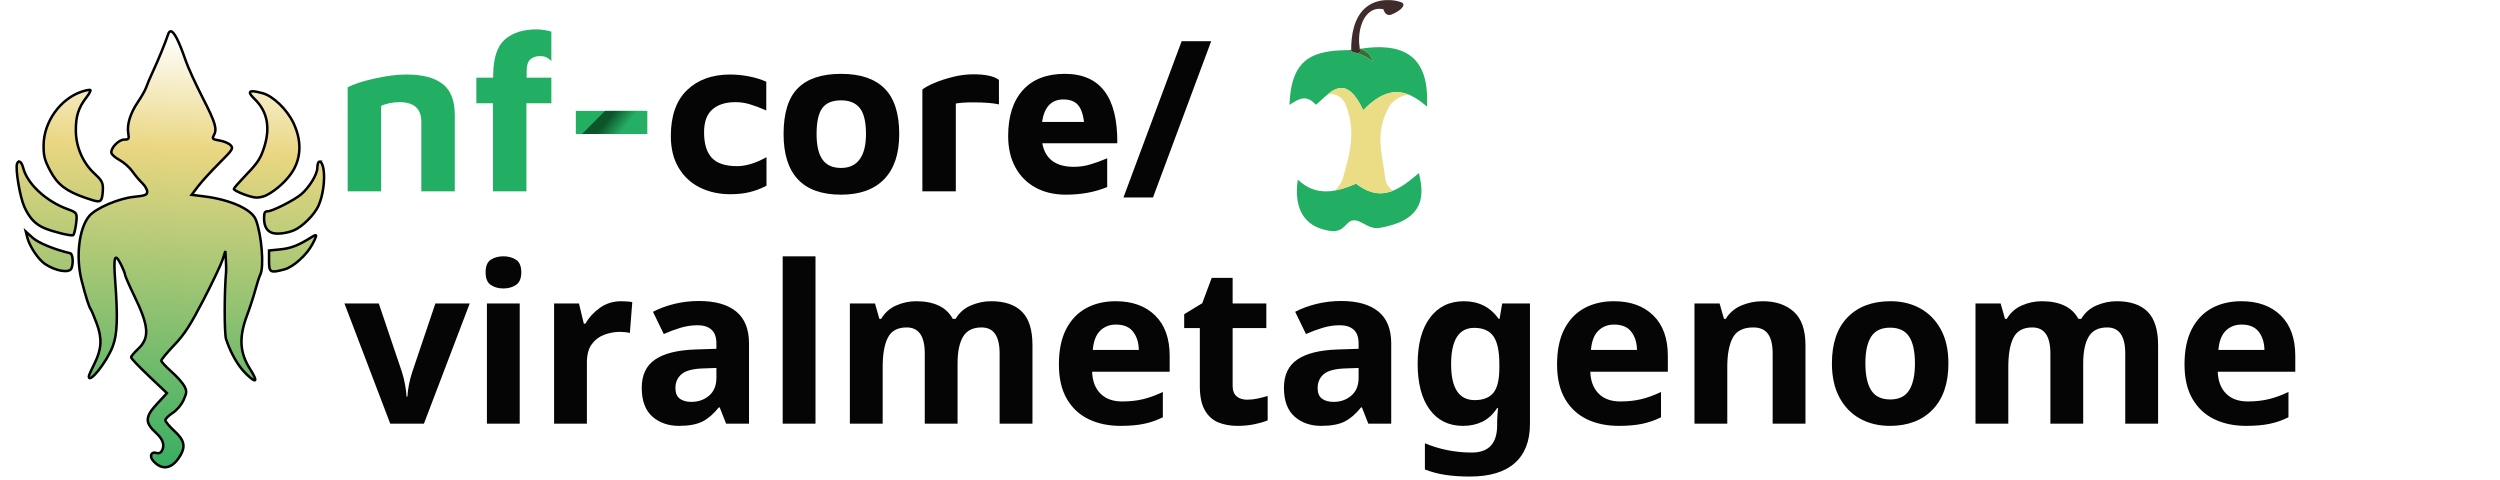
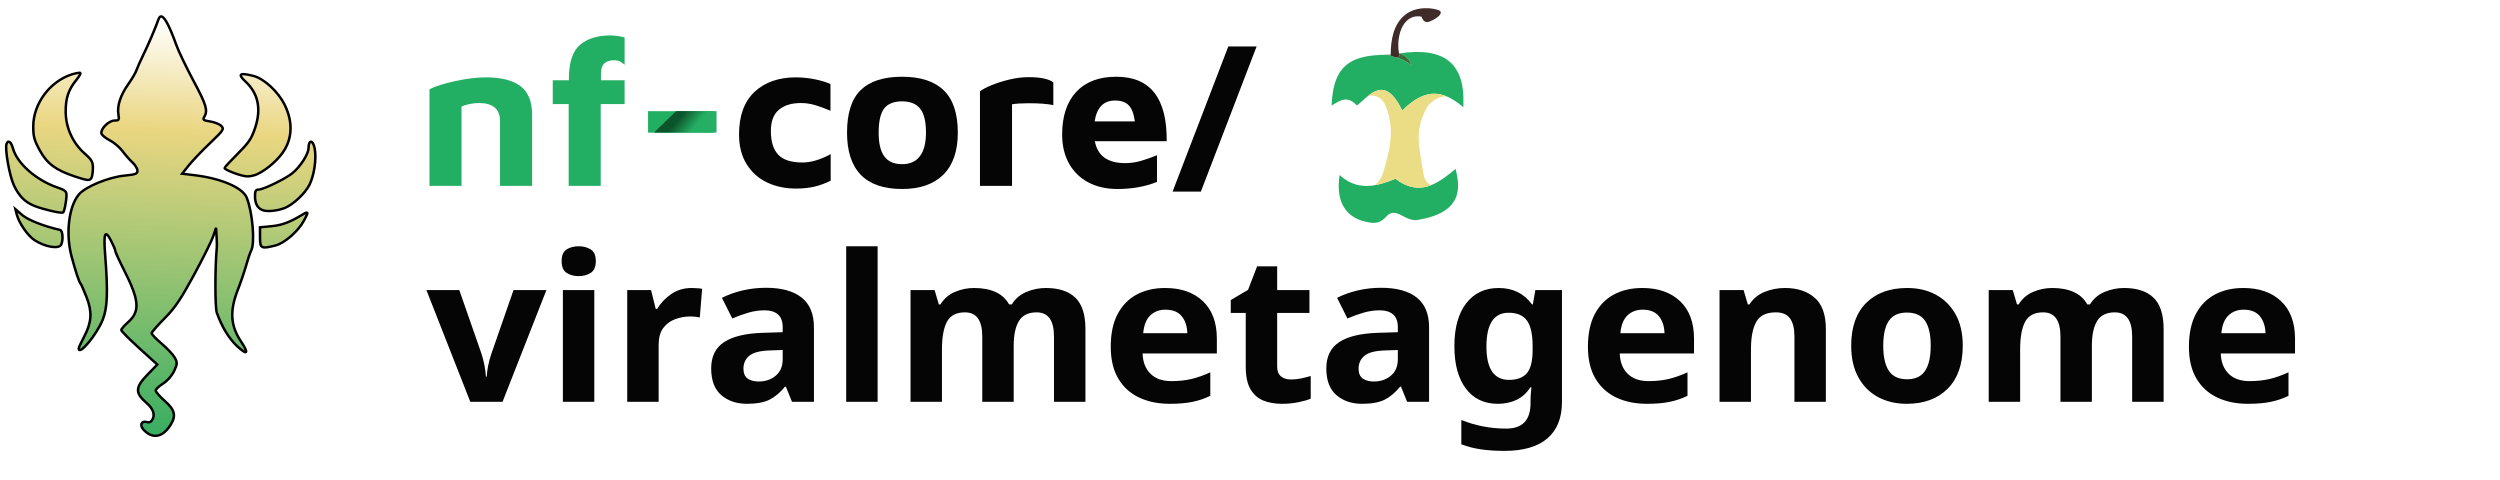
<svg xmlns="http://www.w3.org/2000/svg" xmlns:xlink="http://www.w3.org/1999/xlink" width="1196.485mm" height="229.693mm" viewBox="0 0 1196.485 229.693" version="1.1" id="svg5" xml:space="preserve">
  <defs id="defs2">
    <linearGradient x1="0" y1="0" x2="1" y2="0" gradientUnits="userSpaceOnUse" gradientTransform="matrix(37.87862,-29.59402,-29.59402,-37.87862,275.4629,136.2482)" spreadMethod="pad" id="linearGradient9882">
      <stop style="stop-opacity:1;stop-color:#000000" offset="0" id="stop9872" />
      <stop style="stop-opacity:1;stop-color:#0c542a" offset="0.847" id="stop9874" />
      <stop style="stop-opacity:1;stop-color:#25af64" offset="0.847" id="stop9876" />
      <stop style="stop-opacity:1;stop-color:#25af64" offset="0.847" id="stop9878" />
      <stop style="stop-opacity:1;stop-color:#25af64" offset="1" id="stop9880" />
    </linearGradient>
    <linearGradient x1="0" y1="0" x2="1" y2="0" gradientUnits="userSpaceOnUse" gradientTransform="matrix(37.87862,-29.59402,-29.59402,-37.87862,275.4629,136.2482)" spreadMethod="pad" id="linearGradient21662">
      <stop style="stop-opacity:1;stop-color:#000000" offset="0" id="stop21652" />
      <stop style="stop-opacity:1;stop-color:#0c542a" offset="0.215" id="stop21654" />
      <stop style="stop-opacity:1;stop-color:#25af64" offset="0.847" id="stop21656" />
      <stop style="stop-opacity:1;stop-color:#25af64" offset="0.847" id="stop21658" />
      <stop style="stop-opacity:1;stop-color:#25af64" offset="1" id="stop21660" />
    </linearGradient>
    <linearGradient x1="0" y1="0" x2="1" y2="0" gradientUnits="userSpaceOnUse" gradientTransform="matrix(37.87862,-29.59402,-29.59402,-37.87862,275.4629,136.2482)" spreadMethod="pad" id="linearGradient21399">
      <stop style="stop-opacity:1;stop-color:#0c542a" offset="0" id="stop21389" />
      <stop style="stop-opacity:1;stop-color:#0c542a" offset="0.215" id="stop21391" />
      <stop style="stop-opacity:1;stop-color:#25af64" offset="0.769" id="stop21393" />
      <stop style="stop-opacity:1;stop-color:#25af64" offset="0.847" id="stop21395" />
      <stop style="stop-opacity:1;stop-color:#25af64" offset="1" id="stop21397" />
    </linearGradient>
    <clipPath clipPathUnits="userSpaceOnUse" id="clipPath2769">
      <path d="M 0,266 H 1022 V 0 H 0 Z" id="path2767" />
    </clipPath>
    <linearGradient x1="0" y1="0" x2="1" y2="0" gradientUnits="userSpaceOnUse" gradientTransform="matrix(37.87862,-29.59402,-29.59402,-37.87862,275.4629,136.2482)" spreadMethod="pad" id="linearGradient2819">
      <stop style="stop-opacity:1;stop-color:#0c542a" offset="0" id="stop2809" />
      <stop style="stop-opacity:1;stop-color:#0c542a" offset="0.215" id="stop2811" />
      <stop style="stop-opacity:1;stop-color:#25af64" offset="0.58" id="stop2813" />
      <stop style="stop-opacity:1;stop-color:#25af64" offset="0.847" id="stop2815" />
      <stop style="stop-opacity:1;stop-color:#25af64" offset="1" id="stop2817" />
    </linearGradient>
    <clipPath clipPathUnits="userSpaceOnUse" id="clipPath2829">
      <path d="M 0,266 H 1022 V 0 H 0 Z" id="path2827" />
    </clipPath>
    <clipPath clipPathUnits="userSpaceOnUse" id="clipPath2184">
      <path d="M 0,266 H 1022 V 0 H 0 Z" id="path2182" />
    </clipPath>
    <clipPath clipPathUnits="userSpaceOnUse" id="clipPath2124">
      <path d="M 0,266 H 1022 V 0 H 0 Z" id="path2122" />
    </clipPath>
    <clipPath clipPathUnits="userSpaceOnUse" id="clipPath2184-9">
      <path d="M 0,266 H 1022 V 0 H 0 Z" id="path2182-5" />
    </clipPath>
    <linearGradient id="SVGID_1_" gradientUnits="userSpaceOnUse" x1="275.463" y1="129.752" x2="313.341" y2="159.346">
      <stop offset="0.215" style="stop-color:#0D552B" id="stop4379" />
      <stop offset="0.311" style="stop-color:#176837" id="stop4381" />
      <stop offset="0.461" style="stop-color:#1F8448" id="stop4383" />
      <stop offset="0.604" style="stop-color:#239A56" id="stop4385" />
      <stop offset="0.736" style="stop-color:#24A860" id="stop4387" />
      <stop offset="0.847" style="stop-color:#25AF64" id="stop4389" />
    </linearGradient>
    <clipPath clipPathUnits="userSpaceOnUse" id="clipPath2829-7">
      <path d="M 0,266 H 1022 V 0 H 0 Z" id="path2827-5" />
    </clipPath>
    <clipPath clipPathUnits="userSpaceOnUse" id="clipPath2769-5">
      <path d="M 0,266 H 1022 V 0 H 0 Z" id="path2767-0" />
    </clipPath>
    <clipPath clipPathUnits="userSpaceOnUse" id="clipPath2184-9-9">
      <path d="M 0,266 H 1022 V 0 H 0 Z" id="path2182-5-4" />
    </clipPath>
    <linearGradient id="linearGradient5251">
      <stop style="stop-color:#18a75c;stop-opacity:1;" offset="0" id="stop5245" />
      <stop style="stop-color:#ead681;stop-opacity:1;" offset="0.766" id="stop5247" />
      <stop style="stop-color:#ffffff;stop-opacity:1;" offset="1" id="stop5249" />
    </linearGradient>
    <linearGradient id="linearGradient1566">
      <stop style="stop-color:#008000;stop-opacity:1;" offset="0" id="stop1564" />
    </linearGradient>
    <linearGradient id="linearGradient1555">
      <stop style="stop-color:#787878;stop-opacity:1;" offset="0.004" id="stop1559" />
      <stop style="stop-color:#000000;stop-opacity:0;" offset="1" id="stop1561" />
    </linearGradient>
    <linearGradient xlink:href="#linearGradient5251" id="linearGradient12374-0" gradientUnits="userSpaceOnUse" gradientTransform="matrix(0.0028152,-7.96362,2.601598,0.0086175,-422.6046,-543.7648)" x1="-116.438" y1="47.684" x2="-87.062" y2="48.179" spreadMethod="reflect" />
  </defs>
  <g id="layer1" transform="translate(350.9365,-147.8825)">
-     <g id="g3070" transform="translate(27.76126,14.3934)">
-       <g id="g2823" transform="matrix(0.5121543,0,0,-0.5121543,-191.0929,258.6256)">
+     <g id="g3070" transform="matrix(1.005745,0,0,0.9620924,24.87001,12.88985)">
+       <path id="rect798-0" clip-path="none" style="mix-blend-mode:normal;fill:url(#linearGradient12374-0);fill-opacity:1;fill-rule:nonzero;stroke:#000000;stroke-width:1.204;stroke-opacity:1" d="m -296.955,148.471 c -0.523,-0.021 -0.954,0.475 -1.294,1.49 -1.37,4.094 -4.731,12.324 -7.109,17.401 -1.436,3.066 -2.947,6.616 -3.359,7.887 -0.411,1.271 -2.17,4.399 -3.908,6.95 -3.703,5.437 -5.387,10.854 -4.684,15.073 0.454,2.723 0.271,3.016 -1.894,3.016 -2.68,0 -6.641,4.107 -6.181,6.407 0.158,0.786 1.932,2.319 3.947,3.407 2.015,1.088 4.73,3.485 6.032,5.33 1.302,1.845 3.444,4.393 4.761,5.66 1.317,1.267 2.397,3.124 2.397,4.127 0,1.561 -0.908,1.916 -6.292,2.471 -7.489,0.772 -18.419,5.485 -21.518,9.278 -4.899,5.995 -6.448,19.622 -3.525,30.995 1.953,7.598 3.494,12.448 4.284,13.495 0.385,0.51 1.69,3.605 2.899,6.875 2.684,7.26 2.355,12.389 -1.248,19.507 -1.404,2.774 -2.554,5.383 -2.554,5.798 0,3.934 8.571,-6.814 11.447,-14.355 2.22,-5.821 2.508,-13.713 1.16,-31.738 -0.848,-11.334 -0.154,-13.326 2.676,-7.7 1.137,2.261 2.068,4.567 2.068,5.124 0,0.557 1.955,5.039 4.344,9.96 7.165,14.759 7.553,20.293 1.805,25.654 -1.793,1.673 -3.259,3.437 -3.259,3.923 0,0.486 3.86,4.542 8.577,9.014 l 8.577,8.132 -4.781,5.165 c -5.746,6.205 -5.829,8.958 -0.412,13.875 3.448,3.13 4.338,6.182 2.58,8.855 -0.468,0.712 -1.515,1.049 -2.325,0.75 -2.454,-0.906 -3.591,1.41 -1.76,3.585 4.095,4.862 8.958,4.2 12.716,-1.732 h -0.002 c 3.081,-4.863 2.495,-7.832 -2.447,-12.39 -2.385,-2.2 -4.334,-4.53 -4.33,-5.176 0.002,-0.646 1.576,-2.205 3.496,-3.463 2.054,-1.347 4.213,-3.908 5.244,-6.221 1.565,-3.513 1.603,-4.216 0.36,-6.614 -0.765,-1.476 -3.561,-4.61 -6.212,-6.96 -2.652,-2.351 -4.821,-4.707 -4.821,-5.237 0,-0.53 2.761,-3.859 6.135,-7.397 4.918,-5.159 7.692,-9.438 13.987,-21.575 4.319,-8.326 8.454,-17.016 9.191,-19.312 l 1.34,-4.173 0.245,4.173 c 0.136,2.296 0.19,4.802 0.121,5.567 -0.897,9.812 -0.895,29.953 0.002,32.546 2.456,7.093 5.692,12.663 9.591,16.516 4.971,4.912 5.819,3.854 1.868,-2.326 -4.958,-7.754 -5.4,-15.138 -1.528,-25.476 1.418,-3.785 3.246,-9.386 4.062,-12.448 0.816,-3.061 1.864,-6.292 2.33,-7.178 1.936,-3.681 0.679,-19.292 -2.128,-26.421 -1.946,-4.942 -12.147,-9.525 -24.709,-11.103 l -5.998,-0.753 3.104,-4.085 c 1.709,-2.246 6.253,-7.224 10.097,-11.059 6.499,-6.486 6.88,-7.089 5.455,-8.604 -0.842,-0.896 -3.222,-1.904 -5.29,-2.241 -3.285,-0.534 -3.641,-0.828 -2.808,-2.326 1.767,-3.178 0.978,-5.91 -5.224,-18.042 -3.398,-6.648 -7.04,-14.593 -8.092,-17.655 -3.244,-9.442 -5.641,-14.18 -7.209,-14.246 z m -38.952,28.032 c -0.712,0.016 -2.099,0.319 -3.565,0.806 -10.363,3.44 -18.264,14.473 -18.359,25.64 -0.044,5.174 0.452,7.11 3.116,12.181 3.489,6.641 7.605,9.829 16.817,13.02 6.254,2.166 7.126,2.206 7.864,0.357 0.322,-0.807 0.583,-3 0.582,-4.872 -10e-4,-2.751 -0.717,-4.051 -3.739,-6.787 -5.729,-5.188 -9.127,-12.841 -9.206,-20.733 -0.07,-6.949 1.244,-11.106 5.069,-16.03 1.299,-1.672 2.148,-3.245 1.886,-3.497 -0.066,-0.063 -0.228,-0.09 -0.465,-0.085 z m 78.238,0.676 c -2.178,-0.077 -1.831,1.12 0.855,3.733 6.029,5.865 7.562,13.496 4.601,22.88 -1.705,5.404 -3.052,7.509 -8.311,12.976 -3.452,3.589 -6.275,6.792 -6.275,7.12 0,0.987 8.006,4.095 10.731,4.165 1.397,0.037 3.572,-0.456 4.833,-1.094 4.962,-2.51 10.354,-7.548 12.982,-12.126 3.785,-6.594 3.794,-14.483 0.027,-22.43 -3.108,-6.555 -9.771,-12.974 -14.887,-14.341 -2.051,-0.548 -3.564,-0.847 -4.554,-0.883 h -6e-4 z m 32.027,33.626 c -0.63,-0.066 -1.168,0.962 -1.194,3.128 -0.039,3.069 -3.914,9.345 -7.783,12.602 -3.32,2.794 -13.743,8.077 -15.937,8.077 -1.429,0 -1.781,0.697 -1.757,3.478 0.033,3.907 1.506,6.28 4.33,6.982 2.399,0.596 6.963,-0.046 10.096,-1.421 3.986,-1.75 9.634,-7.399 11.545,-11.543 2.239,-4.856 3.323,-12.811 2.436,-17.866 -0.388,-2.21 -1.107,-3.37 -1.737,-3.436 z m -143.808,0.008 c -0.399,-0.054 -0.777,0.263 -1.069,0.995 -0.944,2.368 1.389,16.152 3.517,20.78 2.453,5.337 5.217,8.252 9.599,10.111 4.113,1.746 12.752,3.851 13.707,3.34 0.382,-0.204 0.965,-2.337 1.297,-4.739 0.81,-5.88 0.749,-6.001 -4.058,-7.758 -10.185,-3.721 -19.172,-12.062 -21.101,-19.582 -0.497,-1.937 -1.226,-3.057 -1.891,-3.148 z m 3.119,33.539 0.671,2.721 c 1.028,4.166 5.226,10.508 8.389,12.676 5.118,3.508 11.79,4.631 12.778,2.153 1.012,-2.54 0.636,-6.926 -0.62,-7.221 -7.55,-1.774 -15.233,-4.937 -17.959,-7.392 z m 138.561,1.699 c -0.352,0.057 -0.969,0.399 -1.862,0.962 -6.171,3.892 -9.792,5.311 -14.829,5.817 l -5.472,0.552 v 4.993 c 0,5.58 0.532,5.872 7.372,4.043 4.231,-1.131 10.606,-6.859 13.31,-11.961 1.739,-3.281 2.256,-4.531 1.482,-4.407 z" />
+     </g>
+   </g>
+   <g id="g3949">
+     <g id="g4279" transform="matrix(0.9578561,0,0,0.9291093,46.1786,3.889003)">
+       <g id="g2823" transform="matrix(0.5121543,0,0,-0.5121543,187.6049,125.1364)">
        <g id="g2825" clip-path="url(#clipPath2829)">
          <g id="g2831" transform="translate(967.2461,148.3154)">
            <path d="m 0,0 v -3.402 c -0.07,-0.018 -0.142,-0.036 -0.212,-0.053 -0.579,0.476 -1.163,0.947 -1.737,1.429 -3.826,3.21 -7.876,6.092 -12.356,8.332 -0.775,0.388 -1.528,0.844 -2.396,1.021 -0.063,0.138 -0.2,0.159 -0.322,0.209 -1.69,0.697 -3.422,1.26 -5.204,1.672 -3.87,0.896 -7.754,0.981 -11.65,0.198 -5.006,-1.007 -9.486,-3.213 -13.683,-6.047 -4.165,-2.813 -7.919,-6.116 -11.442,-9.689 -0.636,-0.645 -0.647,-0.643 -1.039,0.172 -1.873,3.9 -3.933,7.691 -6.512,11.178 -1.97,2.663 -4.171,5.097 -7.025,6.853 -2.878,1.771 -5.961,2.414 -9.286,1.61 -4.081,-0.986 -7.359,-3.365 -10.451,-6.06 -1.886,-1.46 -3.577,-3.139 -5.327,-4.75 -1.57,-1.445 -3.146,-2.882 -4.776,-4.261 -0.298,-0.253 -0.456,-0.249 -0.727,0.035 -1.582,1.66 -3.281,3.177 -5.32,4.274 -2.931,1.578 -5.969,1.771 -9.109,0.749 -2.632,-0.856 -4.961,-2.297 -7.292,-3.74 -0.919,-0.569 -1.776,-1.24 -2.767,-1.691 v 0.229 c 0.136,0.164 0.087,0.364 0.094,0.548 0.149,4.208 0.507,8.396 1.16,12.559 0.9,5.738 2.345,11.315 4.902,16.56 1.914,3.923 4.415,7.424 7.662,10.359 4.264,3.856 9.298,6.293 14.778,7.868 5.941,1.707 12.041,2.411 18.19,2.749 2.433,0.134 4.87,0.192 7.306,0.284 1.187,-0.493 2.442,-0.77 3.658,-1.17 1.782,-0.546 3.565,-1.09 5.347,-1.635 0.907,-0.333 1.813,-0.67 2.723,-0.998 3.522,-1.272 6.884,-2.85 9.864,-5.161 0.772,-0.599 1.513,-1.236 2.27,-1.882 -0.151,0.561 -0.358,1.085 -0.556,1.611 -1.303,3.457 -3.292,6.367 -6.526,8.319 -1.337,0.807 -2.758,1.45 -4.116,2.212 0.132,0.017 0.265,0.031 0.397,0.053 4.287,0.713 8.607,1.137 12.946,1.308 3.729,0.148 7.464,0.093 11.186,-0.294 4.35,-0.453 8.605,-1.31 12.716,-2.83 6.082,-2.249 11.261,-5.768 15.278,-10.897 3.505,-4.474 5.739,-9.566 7.171,-15.032 C -0.761,17.376 -0.156,11.843 -0.001,6.252 -0.001,4.168 0,2.084 0,0" style="fill:#22ae63;fill-opacity:1;fill-rule:nonzero;stroke:none" id="path2833" />
          </g>
          <g id="g2835" transform="translate(967.2451,154.5674)">
            <path d="M 0,0 C 0.035,0 0.068,0.007 0.102,0.019 V -6.27 C 0.068,-6.262 0.035,-6.256 0.001,-6.252 0.001,-4.168 0,-2.084 0,0" style="fill:#ecdc86;fill-opacity:1;fill-rule:nonzero;stroke:none" id="path2837" />
          </g>
          <g id="g2839" transform="translate(932.7051,244.3335)">
            <path d="m 0,0 c 0.002,-0.037 0.004,-0.073 0.005,-0.109 -1.412,0 -2.825,-0.001 -4.238,-0.001 0.007,0.024 0.019,0.048 0.023,0.072 0.001,0.012 -0.013,0.025 -0.019,0.038 z" style="fill:#a0918f;fill-opacity:1;fill-rule:nonzero;stroke:none" id="path2841" />
          </g>
          <g id="g2843" transform="translate(935.4707,66.145)">
            <path d="m 0,0 c 2.385,0.958 4.657,2.134 6.868,3.445 2.636,1.563 5.147,3.31 7.591,5.148 2.062,1.55 4.08,3.161 6.041,4.841 1.133,0.97 2.299,1.902 3.44,2.862 0.23,0.193 0.234,0.109 0.295,-0.126 0.414,-1.554 0.701,-3.135 1.014,-4.711 0.427,-2.147 0.769,-4.31 1.007,-6.485 0.275,-2.511 0.375,-5.036 0.225,-7.557 -0.186,-3.149 -0.752,-6.237 -1.846,-9.207 -0.66,-1.79 -1.525,-3.483 -2.549,-5.092 -1.315,-2.066 -2.88,-3.93 -4.691,-5.571 -2.205,-1.997 -4.64,-3.67 -7.249,-5.109 -3.541,-1.953 -7.291,-3.384 -11.14,-4.56 -3.674,-1.122 -7.427,-1.934 -11.214,-2.575 -1.027,-0.174 -2.056,-0.36 -3.103,-0.333 -2.211,0.055 -4.332,0.552 -6.39,1.351 -3.128,1.213 -5.91,3.109 -8.943,4.512 -1.662,0.77 -3.377,1.334 -5.223,1.458 -2.374,0.16 -4.387,-0.652 -6.085,-2.258 -1.274,-1.203 -2.478,-2.479 -3.733,-3.703 -2.109,-2.059 -4.579,-3.454 -7.512,-3.941 -1.947,-0.323 -3.896,-0.221 -5.842,0.056 -2.704,0.386 -5.353,1.007 -7.951,1.843 -3.794,1.219 -7.325,2.971 -10.489,5.397 -2.998,2.298 -5.434,5.106 -7.362,8.369 -1.939,3.282 -3.15,6.831 -3.969,10.521 -0.359,1.618 -0.577,3.27 -0.746,4.927 -0.237,2.322 -0.379,4.646 -0.319,6.977 0.083,3.272 0.334,6.534 0.84,9.87 0.388,-0.348 0.738,-0.655 1.083,-0.97 2.109,-1.93 4.4,-3.626 6.861,-5.069 2.781,-1.63 5.732,-2.91 8.852,-3.742 2.111,-0.563 4.267,-0.909 6.452,-1.088 1.804,-0.147 3.612,-0.176 5.408,-0.065 2.115,0.129 4.241,0.277 6.304,0.849 0.263,0.032 0.53,0.046 0.79,0.1 1.894,0.395 3.773,0.844 5.634,1.387 2.142,0.625 4.257,1.326 6.346,2.1 2.033,0.754 4.041,1.577 6.03,2.442 0.587,0.256 0.942,0.145 1.404,-0.212 3.319,-2.569 6.867,-4.752 10.785,-6.298 4.314,-1.702 8.761,-2.523 13.414,-2.138 C -6.317,-2.079 -3.111,-1.246 0,0" style="fill:#22ae63;fill-opacity:1;fill-rule:nonzero;stroke:none" id="path2845" />
          </g>
          <g id="g2847" transform="translate(935.4707,66.145)" style="fill:#ebdc86;fill-opacity:1">
            <path d="m 0,0 c -3.111,-1.246 -6.317,-2.079 -9.672,-2.355 -4.653,-0.385 -9.1,0.436 -13.414,2.138 -3.918,1.546 -7.466,3.729 -10.785,6.298 -0.462,0.357 -0.817,0.468 -1.404,0.212 -1.989,-0.865 -3.997,-1.688 -6.03,-2.442 -2.089,-0.774 -4.204,-1.475 -6.346,-2.1 -1.861,-0.543 -3.74,-0.992 -5.634,-1.387 -0.26,-0.054 -0.527,-0.068 -0.79,-0.1 0.653,0.759 1.306,1.519 1.962,2.278 2.653,3.072 4.521,6.564 5.62,10.471 1.502,5.339 3.073,10.66 4.321,16.067 0.917,3.978 1.725,7.977 2.269,12.026 0.389,2.902 0.637,5.813 0.807,8.736 0.157,2.686 0.115,5.368 -0.052,8.044 -0.506,8.094 -2.284,15.914 -5.563,23.33 -1.965,4.444 -5.349,7.489 -10.15,8.74 -2.075,0.541 -4.146,0.371 -6.184,-0.266 -0.161,-0.05 -0.314,-0.147 -0.495,-0.097 3.093,2.695 6.37,5.074 10.451,6.061 3.325,0.804 6.408,0.16 9.286,-1.611 2.855,-1.755 5.055,-4.189 7.026,-6.853 2.579,-3.486 4.638,-7.278 6.511,-11.177 0.392,-0.816 0.404,-0.817 1.039,-0.173 3.524,3.573 7.278,6.876 11.443,9.689 4.196,2.834 8.677,5.04 13.682,6.047 3.896,0.784 7.781,0.698 11.651,-0.197 1.781,-0.412 3.514,-0.975 5.203,-1.672 0.122,-0.051 0.26,-0.071 0.322,-0.21 C 10.104,89.4 5.804,87.505 1.888,84.58 -0.001,83.168 -1.685,81.544 -2.983,79.571 -4.062,77.933 -4.927,76.168 -5.771,74.399 -7.494,70.787 -8.903,67.058 -9.908,63.18 c -0.859,-3.316 -1.403,-6.682 -1.688,-10.098 -0.221,-2.643 -0.268,-5.288 -0.165,-7.929 0.127,-3.244 0.43,-6.478 0.848,-9.702 0.699,-5.405 1.654,-10.767 2.525,-16.144 0.484,-2.979 0.897,-5.969 1.373,-8.948 C -6.32,6.025 -3.937,2.787 -0.419,0.297 -0.279,0.199 -0.14,0.099 0,0" style="fill:#ebdc86;fill-opacity:1;fill-rule:nonzero;stroke:none" id="path2849" />
          </g>
          <g id="g2851" transform="translate(928.4717,244.2231)">
            <path d="m 0,0 c 1.413,0 2.826,0.001 4.238,0.001 3.438,-0.156 6.798,-0.731 10.059,-1.849 2.518,-0.863 3.082,-2.514 1.563,-4.697 -1.083,-1.559 -2.581,-2.684 -4.134,-3.727 -2.027,-1.361 -4.197,-2.45 -6.48,-3.311 -2.392,-0.902 -4.674,-0.021 -6.121,2.356 -0.457,0.749 -0.808,1.549 -1.049,2.392 -0.072,0.252 -0.177,0.365 -0.447,0.413 -5.316,0.942 -10.006,-0.286 -13.941,-4.053 -3.203,-3.068 -5.102,-6.913 -6.429,-11.073 -1.197,-3.753 -1.789,-7.612 -1.977,-11.545 -0.167,-3.496 0.068,-6.963 0.609,-10.415 0.106,-0.592 0.25,-1.18 0.311,-1.776 0.075,-0.735 -0.142,-1.376 -0.781,-1.829 -0.668,-0.474 -1.432,-0.393 -2.183,-0.405 -1.782,0.545 -3.564,1.09 -5.346,1.635 -0.011,0.423 -0.022,0.845 -0.032,1.267 0.026,1.847 0.033,3.694 0.135,5.538 0.404,7.306 1.505,14.469 4.332,21.279 2.104,5.068 5.079,9.512 9.344,13.028 3.505,2.889 7.501,4.788 11.905,5.849 C -4.312,-0.414 -2.17,-0.106 0,0" style="fill:#3f2b29;fill-opacity:1;fill-rule:nonzero;stroke:none" id="path2853" />
          </g>
          <g id="g2855" transform="translate(901.71,194.7051)">
            <path d="M 0,0 C 0.751,0.012 1.515,-0.069 2.183,0.405 2.821,0.858 3.039,1.499 2.964,2.234 2.902,2.831 2.759,3.418 2.652,4.01 2.987,4.041 3.323,4.071 3.659,4.101 5.018,3.34 6.438,2.697 7.775,1.89 c 3.234,-1.953 5.223,-4.862 6.526,-8.319 0.198,-0.527 0.405,-1.051 0.556,-1.612 -0.756,0.646 -1.498,1.284 -2.27,1.883 -2.98,2.31 -6.342,3.888 -9.864,5.16 C 1.813,-0.669 0.907,-0.333 0,0" style="fill:#386e35;fill-opacity:1;fill-rule:nonzero;stroke:none" id="path2857" />
          </g>
          <g id="g2859" transform="translate(896.332,197.6074)">
            <path d="m 0,0 c 0.01,-0.422 0.021,-0.845 0.031,-1.267 -1.216,0.4 -2.471,0.677 -3.658,1.17 C -2.418,-0.064 -1.209,-0.032 0,0" style="fill:#386e35;fill-opacity:1;fill-rule:nonzero;stroke:none" id="path2861" />
          </g>
        </g>
      </g>
-       <g id="g29063" transform="translate(0,-5.148088)">
+       <g id="g29063" transform="matrix(0.9999921,0,0,1,378.6961,-138.6372)">
        <g id="g2763" transform="matrix(0.5121543,0,0,-0.5121543,-234.0761,261.5698)">
          <g id="g2765" clip-path="url(#clipPath2769)">
            <g id="g2771" transform="translate(67.4707,166.6162)">
              <path d="m 0,0 c 11.192,2.518 21.197,3.777 30.011,3.777 14.969,0 26.234,-2.938 33.789,-8.814 7.555,-5.876 11.333,-15.53 11.333,-28.962 v -71.355 H 43.862 v 65.059 c 0,12.172 -6.856,18.259 -20.567,18.259 -3.079,0 -6.227,-0.351 -9.443,-1.049 -3.221,-0.702 -5.739,-1.542 -7.556,-2.519 v -79.75 h -31.27 V -8.185 C -19.518,-5.247 -11.195,-2.519 0,0" style="fill:#22ae63;fill-opacity:1;fill-rule:nonzero;stroke:none" id="path2773" />
            </g>
            <g id="g2775" transform="translate(178.2793,143.5308)">
              <path d="M 0,0 H -15.53 V 23.925 H 0.21 v 2.518 c 0.138,15.95 3.811,27.037 11.018,33.264 7.204,6.224 17.032,9.339 29.486,9.339 2.236,0 4.686,-0.21 7.346,-0.629 2.656,-0.42 4.827,-0.912 6.505,-1.469 V 39.455 c -1.541,1.538 -3.079,2.692 -4.617,3.462 -1.541,0.768 -3.499,1.155 -5.876,1.155 -3.919,0 -6.998,-1.05 -9.234,-3.148 C 32.599,38.825 31.48,35.257 31.48,30.221 V 23.925 H 54.565 V 0 H 31.271 V -82.268 H 0 Z" style="fill:#22ae63;fill-opacity:1;fill-rule:nonzero;stroke:none" id="path2777" />
            </g>
            <path d="m 255.72,136.395 h 64.01 v -21.616 h -64.01 z" style="fill:#22af62;fill-opacity:1;fill-rule:nonzero;stroke:none" id="path2779" />
            <g id="g2781" transform="translate(371.9844,64.6206)" style="fill:#050505;fill-opacity:1">
              <path d="m 0,0 c -8.395,4.056 -15.078,10.179 -20.043,18.363 -4.968,8.185 -7.45,18.154 -7.45,29.907 0,18.888 5.037,33.191 15.11,42.918 10.074,9.722 23.506,14.585 40.295,14.585 5.876,0 11.821,-0.597 17.839,-1.784 6.014,-1.19 11.333,-2.833 15.95,-4.932 V 72.194 c -5.739,2.519 -10.845,4.44 -15.32,5.772 -4.48,1.327 -8.956,1.993 -13.432,1.993 -9.234,0 -16.442,-2.275 -21.616,-6.82 C 6.155,68.59 3.567,61.491 3.567,51.837 c 0,-10.775 2.414,-18.75 7.241,-23.925 4.827,-5.178 12.697,-7.765 23.61,-7.765 8.254,0 17.419,2.797 27.492,8.395 V 1.889 C 56.874,-0.771 51.66,-2.764 46.275,-4.092 40.888,-5.42 34.838,-6.086 28.122,-6.086 17.767,-6.086 8.395,-4.056 0,0" style="fill:#050505;fill-opacity:1;fill-rule:nonzero;stroke:none" id="path2783" />
            </g>
            <g id="g2785" transform="translate(520.9902,91.1689)" style="fill:#050505;fill-opacity:1">
              <path d="m 0,0 c 3.915,5.384 5.876,13.254 5.876,23.61 0,11.333 -1.925,19.412 -5.772,24.24 -3.849,4.826 -9.689,7.24 -17.523,7.24 -8.116,0 -13.956,-2.414 -17.524,-7.24 -3.568,-4.828 -5.352,-12.907 -5.352,-24.24 0,-10.776 1.853,-18.751 5.562,-23.925 3.706,-5.178 9.476,-7.765 17.314,-7.765 7.692,0 13.5,2.692 17.419,8.08 m -57.714,-18.783 c -8.955,9.512 -13.432,23.642 -13.432,42.393 0,19.586 4.441,33.857 13.328,42.813 8.882,8.952 22.35,13.431 40.399,13.431 18.049,0 31.617,-4.584 40.714,-13.746 9.094,-9.165 13.642,-23.331 13.642,-42.498 0,-18.468 -4.69,-32.529 -14.062,-42.183 -9.375,-9.655 -22.807,-14.481 -40.294,-14.481 -17.911,0 -31.343,4.755 -40.295,14.271" style="fill:#050505;fill-opacity:1;fill-rule:nonzero;stroke:none" id="path2787" />
            </g>
            <g id="g2789" transform="translate(579.543,156.3325)" style="fill:#050505;fill-opacity:1">
              <path d="m 0,0 c 2.099,1.817 5.771,3.847 11.018,6.086 5.247,2.237 11.123,4.162 17.628,5.771 6.506,1.607 12.766,2.414 18.784,2.414 11.611,0 19.655,-1.751 24.134,-5.247 v -22.875 c -5.597,1.259 -13.641,1.889 -24.134,1.889 -6.578,0 -11.963,-0.351 -16.16,-1.05 V -95.07 H 0 Z" style="fill:#050505;fill-opacity:1;fill-rule:nonzero;stroke:none" id="path2791" />
            </g>
            <g id="g2793" transform="translate(691.4033,126.1118)" style="fill:#050505;fill-opacity:1">
              <path d="m 0,0 h 39.245 c -0.98,7.555 -2.974,12.939 -5.981,16.16 -3.01,3.216 -7.451,4.826 -13.327,4.826 C 8.742,20.986 2.099,13.989 0,0 M 70.306,-19.937 H 0.21 c 2.656,-14.691 12.519,-22.037 29.591,-22.037 5.175,0 10.248,0.735 15.216,2.204 4.964,1.469 10.247,3.391 15.844,5.771 v -26.863 c -11.473,-4.754 -24.344,-7.135 -38.615,-7.135 -10.775,0 -20.22,2.204 -28.332,6.611 -8.116,4.407 -14.412,10.736 -18.889,18.992 -4.479,8.254 -6.715,17.977 -6.715,29.172 0,18.469 4.581,32.772 13.747,42.918 9.161,10.142 22.209,15.216 39.139,15.216 33.159,0 49.53,-21.617 49.11,-64.849" style="fill:#050505;fill-opacity:1;fill-rule:nonzero;stroke:none" id="path2795" />
            </g>
            <text xml:space="preserve" style="font-size:17.326px;line-height:1.25;font-family:sans-serif;fill:#000000;stroke-width:1.299" x="525.387" y="122.096" id="text1644" transform="scale(1,-1)">
              <tspan id="tspan1642" style="fill:#000000;stroke-width:1.299" x="525.387" y="122.096">taxfinder</tspan>
            </text>
          </g>
        </g>
        <text xml:space="preserve" style="font-style:normal;font-variant:normal;font-weight:normal;font-stretch:normal;font-size:105.403px;line-height:1.25;font-family:'Maven Pro';-inkscape-font-specification:'Maven Pro';fill:#050505;fill-opacity:1;stroke-width:1.098" x="-213.855" y="341.412" id="text8068">
          <tspan id="tspan8066" style="font-style:normal;font-variant:normal;font-weight:bold;font-stretch:normal;font-size:105.403px;font-family:'Maven Pro';-inkscape-font-specification:'Maven Pro Bold';fill:#050505;fill-opacity:1;stroke-width:1.098" x="-213.855" y="341.412">viralmetagenome</tspan>
        </text>
      </g>
-       <text xml:space="preserve" style="font-size:104.71px;line-height:1.25;font-family:sans-serif;fill:#050505;fill-opacity:1;stroke-width:0.666" x="158.247" y="227.99" id="text15698">
+       <text xml:space="preserve" style="font-size:104.71px;line-height:1.25;font-family:sans-serif;fill:#050505;fill-opacity:1;stroke-width:0.666" x="158.247" y="227.99" id="text15698" transform="translate(378.6978,-133.4891)">
        <tspan id="tspan15696" style="font-style:normal;font-variant:normal;font-weight:800;font-stretch:normal;font-size:104.71px;font-family:'Maven Pro';-inkscape-font-specification:'Maven Pro Ultra-Bold';fill:#050505;fill-opacity:1;stroke-width:0.666" x="158.247" y="227.99">/</tspan>
      </text>
-       <path id="rect798-0" clip-path="none" style="mix-blend-mode:normal;fill:url(#linearGradient12374-0);fill-opacity:1;fill-rule:nonzero;stroke:#000000;stroke-width:1.204;stroke-opacity:1" d="m -296.955,148.471 c -0.523,-0.021 -0.954,0.475 -1.294,1.49 -1.37,4.094 -4.731,12.324 -7.109,17.401 -1.436,3.066 -2.947,6.616 -3.359,7.887 -0.411,1.271 -2.17,4.399 -3.908,6.95 -3.703,5.437 -5.387,10.854 -4.684,15.073 0.454,2.723 0.271,3.016 -1.894,3.016 -2.68,0 -6.641,4.107 -6.181,6.407 0.158,0.786 1.932,2.319 3.947,3.407 2.015,1.088 4.73,3.485 6.032,5.33 1.302,1.845 3.444,4.393 4.761,5.66 1.317,1.267 2.397,3.124 2.397,4.127 0,1.561 -0.908,1.916 -6.292,2.471 -7.489,0.772 -18.419,5.485 -21.518,9.278 -4.899,5.995 -6.448,19.622 -3.525,30.995 1.953,7.598 3.494,12.448 4.284,13.495 0.385,0.51 1.69,3.605 2.899,6.875 2.684,7.26 2.355,12.389 -1.248,19.507 -1.404,2.774 -2.554,5.383 -2.554,5.798 0,3.934 8.571,-6.814 11.447,-14.355 2.22,-5.821 2.508,-13.713 1.16,-31.738 -0.848,-11.334 -0.154,-13.326 2.676,-7.7 1.137,2.261 2.068,4.567 2.068,5.124 0,0.557 1.955,5.039 4.344,9.96 7.165,14.759 7.553,20.293 1.805,25.654 -1.793,1.673 -3.259,3.437 -3.259,3.923 0,0.486 3.86,4.542 8.577,9.014 l 8.577,8.132 -4.781,5.165 c -5.746,6.205 -5.829,8.958 -0.412,13.875 3.448,3.13 4.338,6.182 2.58,8.855 -0.468,0.712 -1.515,1.049 -2.325,0.75 -2.454,-0.906 -3.591,1.41 -1.76,3.585 4.095,4.862 8.958,4.2 12.716,-1.732 h -0.002 c 3.081,-4.863 2.495,-7.832 -2.447,-12.39 -2.385,-2.2 -4.334,-4.53 -4.33,-5.176 0.002,-0.646 1.576,-2.205 3.496,-3.463 2.054,-1.347 4.213,-3.908 5.244,-6.221 1.565,-3.513 1.603,-4.216 0.36,-6.614 -0.765,-1.476 -3.561,-4.61 -6.212,-6.96 -2.652,-2.351 -4.821,-4.707 -4.821,-5.237 0,-0.53 2.761,-3.859 6.135,-7.397 4.918,-5.159 7.692,-9.438 13.987,-21.575 4.319,-8.326 8.454,-17.016 9.191,-19.312 l 1.34,-4.173 0.245,4.173 c 0.136,2.296 0.19,4.802 0.121,5.567 -0.897,9.812 -0.895,29.953 0.002,32.546 2.456,7.093 5.692,12.663 9.591,16.516 4.971,4.912 5.819,3.854 1.868,-2.326 -4.958,-7.754 -5.4,-15.138 -1.528,-25.476 1.418,-3.785 3.246,-9.386 4.062,-12.448 0.816,-3.061 1.864,-6.292 2.33,-7.178 1.936,-3.681 0.679,-19.292 -2.128,-26.421 -1.946,-4.942 -12.147,-9.525 -24.709,-11.103 l -5.998,-0.753 3.104,-4.085 c 1.709,-2.246 6.253,-7.224 10.097,-11.059 6.499,-6.486 6.88,-7.089 5.455,-8.604 -0.842,-0.896 -3.222,-1.904 -5.29,-2.241 -3.285,-0.534 -3.641,-0.828 -2.808,-2.326 1.767,-3.178 0.978,-5.91 -5.224,-18.042 -3.398,-6.648 -7.04,-14.593 -8.092,-17.655 -3.244,-9.442 -5.641,-14.18 -7.209,-14.246 z m -38.952,28.032 c -0.712,0.016 -2.099,0.319 -3.565,0.806 -10.363,3.44 -18.264,14.473 -18.359,25.64 -0.044,5.174 0.452,7.11 3.116,12.181 3.489,6.641 7.605,9.829 16.817,13.02 6.254,2.166 7.126,2.206 7.864,0.357 0.322,-0.807 0.583,-3 0.582,-4.872 -10e-4,-2.751 -0.717,-4.051 -3.739,-6.787 -5.729,-5.188 -9.127,-12.841 -9.206,-20.733 -0.07,-6.949 1.244,-11.106 5.069,-16.03 1.299,-1.672 2.148,-3.245 1.886,-3.497 -0.066,-0.063 -0.228,-0.09 -0.465,-0.085 z m 78.238,0.676 c -2.178,-0.077 -1.831,1.12 0.855,3.733 6.029,5.865 7.562,13.496 4.601,22.88 -1.705,5.404 -3.052,7.509 -8.311,12.976 -3.452,3.589 -6.275,6.792 -6.275,7.12 0,0.987 8.006,4.095 10.731,4.165 1.397,0.037 3.572,-0.456 4.833,-1.094 4.962,-2.51 10.354,-7.548 12.982,-12.126 3.785,-6.594 3.794,-14.483 0.027,-22.43 -3.108,-6.555 -9.771,-12.974 -14.887,-14.341 -2.051,-0.548 -3.564,-0.847 -4.554,-0.883 h -6e-4 z m 32.027,33.626 c -0.63,-0.066 -1.168,0.962 -1.194,3.128 -0.039,3.069 -3.914,9.345 -7.783,12.602 -3.32,2.794 -13.743,8.077 -15.937,8.077 -1.429,0 -1.781,0.697 -1.757,3.478 0.033,3.907 1.506,6.28 4.33,6.982 2.399,0.596 6.963,-0.046 10.096,-1.421 3.986,-1.75 9.634,-7.399 11.545,-11.543 2.239,-4.856 3.323,-12.811 2.436,-17.866 -0.388,-2.21 -1.107,-3.37 -1.737,-3.436 z m -143.808,0.008 c -0.399,-0.054 -0.777,0.263 -1.069,0.995 -0.944,2.368 1.389,16.152 3.517,20.78 2.453,5.337 5.217,8.252 9.599,10.111 4.113,1.746 12.752,3.851 13.707,3.34 0.382,-0.204 0.965,-2.337 1.297,-4.739 0.81,-5.88 0.749,-6.001 -4.058,-7.758 -10.185,-3.721 -19.172,-12.062 -21.101,-19.582 -0.497,-1.937 -1.226,-3.057 -1.891,-3.148 z m 3.119,33.539 0.671,2.721 c 1.028,4.166 5.226,10.508 8.389,12.676 5.118,3.508 11.79,4.631 12.778,2.153 1.012,-2.54 0.636,-6.926 -0.62,-7.221 -7.55,-1.774 -15.233,-4.937 -17.959,-7.392 z m 138.561,1.699 c -0.352,0.057 -0.969,0.399 -1.862,0.962 -6.171,3.892 -9.792,5.311 -14.829,5.817 l -5.472,0.552 v 4.993 c 0,5.58 0.532,5.872 7.372,4.043 4.231,-1.131 10.606,-6.859 13.31,-11.961 1.739,-3.281 2.256,-4.531 1.482,-4.407 z" />
-     </g>
-   </g>
-   <g id="g2797" transform="matrix(0.5121543,0,0,-0.5121543,146.0849,122.8881)">
-     <g id="g2799">
-       <g id="g2805">
-         <g id="g2807">
-           <path d="m 280.167,136.334 -21.5,-21.584 h 61 v 21.584 z" style="fill:url(#linearGradient2819);stroke:none" id="path2821" />
+       <g id="g2797" transform="matrix(0.5121543,0,0,-0.5121543,146.0849,122.8881)">
+         <g id="g2799">
+           <g id="g2805">
+             <g id="g2807">
+               <path d="m 280.167,136.334 -21.5,-21.584 h 61 v 21.584 z" style="fill:url(#linearGradient2819);stroke:none" id="path2821" />
+             </g>
+           </g>
        </g>
      </g>
    </g>
  </g>
</svg>
